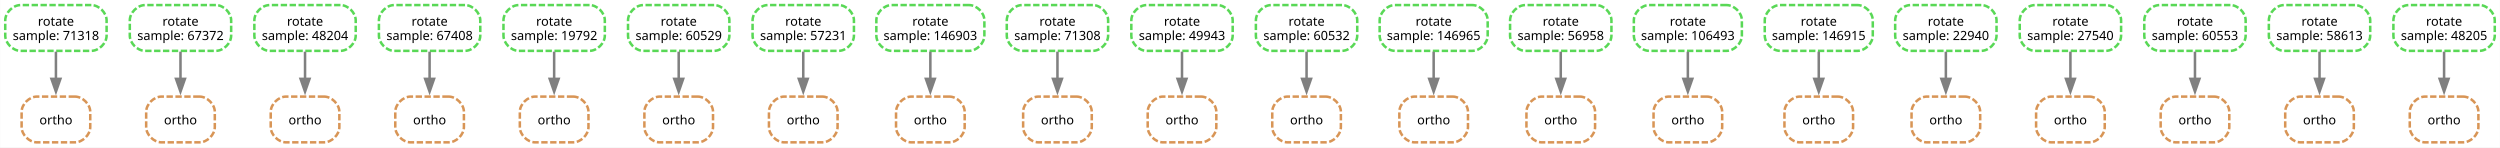
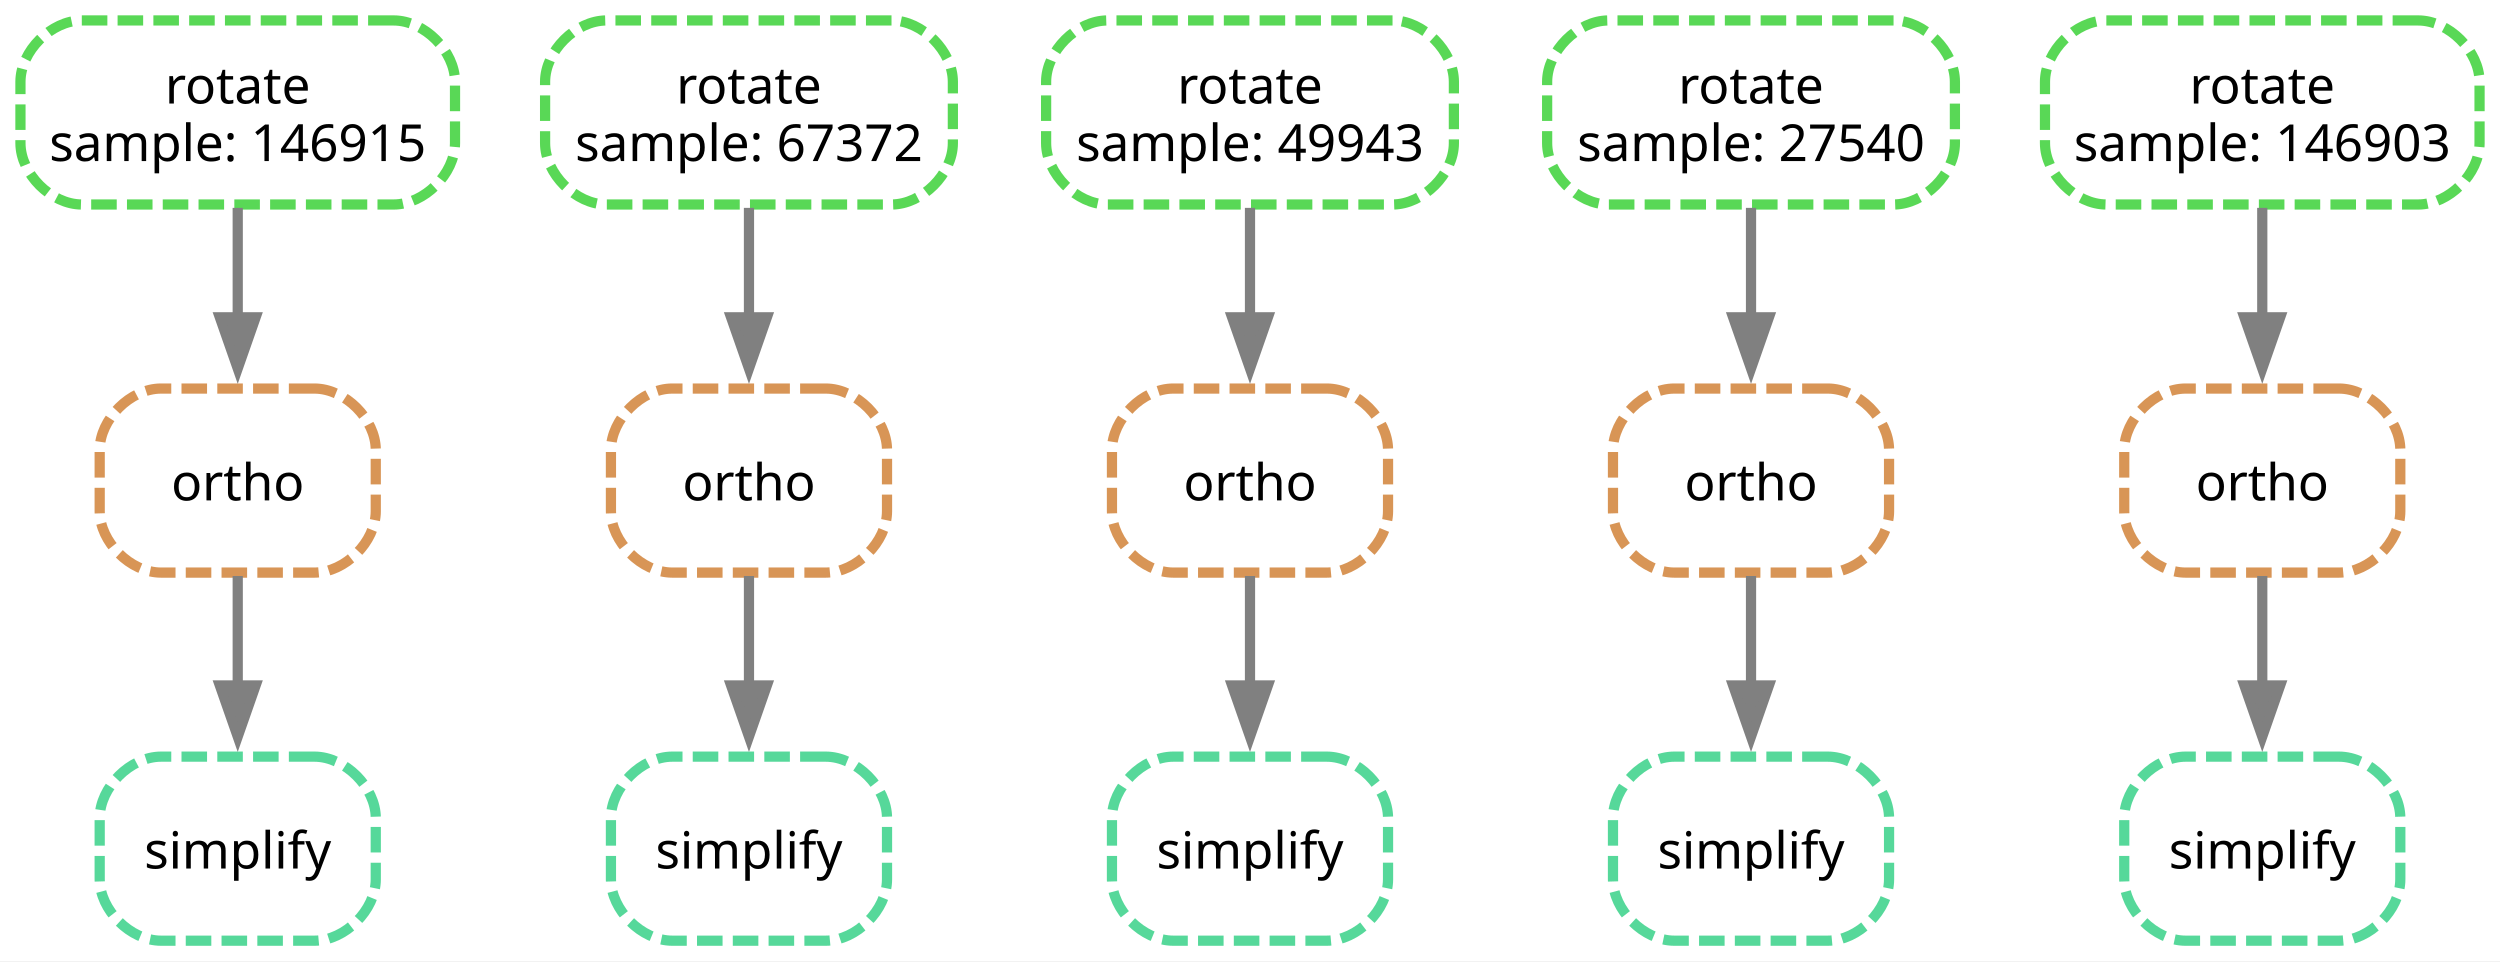
- <svg xmlns="http://www.w3.org/2000/svg" width="1967pt" height="116pt" viewBox="0.00 0.00 1966.75 116.00">
-   <g id="graph0" class="graph" transform="scale(1 1) rotate(0) translate(4 112)">
-     <polygon fill="white" stroke="none" points="-4,4 -4,-112 1962.75,-112 1962.75,4 -4,4" />
+ <svg xmlns="http://www.w3.org/2000/svg" width="489pt" height="188pt" viewBox="0.00 0.00 489.00 188.00">
+   <g id="graph0" class="graph" transform="scale(1 1) rotate(0) translate(4 184)">
+     <polygon fill="white" stroke="none" points="-4,4 -4,-184 485,-184 485,4 -4,4" />
    <g id="node1" class="node">
-       <path fill="none" stroke="#d89556" stroke-width="2" stroke-dasharray="5,2" d="M54.88,-36C54.88,-36 24.88,-36 24.88,-36 18.88,-36 12.88,-30 12.88,-24 12.88,-24 12.88,-12 12.88,-12 12.88,-6 18.88,0 24.88,0 24.88,0 54.88,0 54.88,0 60.88,0 66.88,-6 66.88,-12 66.88,-12 66.88,-24 66.88,-24 66.88,-30 60.88,-36 54.88,-36" />
-       <text text-anchor="middle" x="39.88" y="-14.12" font-family="sans" font-size="10.00">ortho</text>
+       <path fill="none" stroke="#56d89a" stroke-width="2" stroke-dasharray="5,2" d="M57.5,-36C57.5,-36 27.5,-36 27.5,-36 21.5,-36 15.5,-30 15.5,-24 15.5,-24 15.5,-12 15.5,-12 15.5,-6 21.5,0 27.5,0 27.5,0 57.5,0 57.5,0 63.5,0 69.5,-6 69.5,-12 69.5,-12 69.5,-24 69.5,-24 69.5,-30 63.5,-36 57.5,-36" />
+       <text text-anchor="middle" x="42.5" y="-14.12" font-family="sans" font-size="10.00">simplify</text>
    </g>
    <g id="node2" class="node">
-       <path fill="none" stroke="#59d856" stroke-width="2" stroke-dasharray="5,2" d="M67.75,-108C67.75,-108 12,-108 12,-108 6,-108 0,-102 0,-96 0,-96 0,-84 0,-84 0,-78 6,-72 12,-72 12,-72 67.75,-72 67.75,-72 73.75,-72 79.75,-78 79.75,-84 79.75,-84 79.75,-96 79.75,-96 79.75,-102 73.75,-108 67.75,-108" />
-       <text text-anchor="middle" x="39.88" y="-91.75" font-family="sans" font-size="10.00">rotate</text>
-       <text text-anchor="middle" x="39.88" y="-80.5" font-family="sans" font-size="10.00">sample: 71318</text>
+       <path fill="none" stroke="#d89556" stroke-width="2" stroke-dasharray="5,2" d="M57.5,-108C57.5,-108 27.5,-108 27.5,-108 21.5,-108 15.5,-102 15.5,-96 15.5,-96 15.5,-84 15.5,-84 15.5,-78 21.5,-72 27.5,-72 27.5,-72 57.5,-72 57.5,-72 63.5,-72 69.5,-78 69.5,-84 69.5,-84 69.5,-96 69.5,-96 69.5,-102 63.5,-108 57.5,-108" />
+       <text text-anchor="middle" x="42.5" y="-86.12" font-family="sans" font-size="10.00">ortho</text>
    </g>
    <g id="edge1" class="edge">
-       <path fill="none" stroke="grey" stroke-width="2" d="M39.88,-71.34C39.88,-64.75 39.88,-57.08 39.88,-49.67" />
-       <polygon fill="grey" stroke="grey" stroke-width="2" points="43.38,-49.93 39.88,-39.93 36.38,-49.93 43.38,-49.93" />
+       <path fill="none" stroke="grey" stroke-width="2" d="M42.5,-71.34C42.5,-64.75 42.5,-57.08 42.5,-49.67" />
+       <polygon fill="grey" stroke="grey" stroke-width="2" points="46,-49.93 42.5,-39.93 39,-49.93 46,-49.93" />
    </g>
    <g id="node3" class="node">
-       <path fill="none" stroke="#d89556" stroke-width="2" stroke-dasharray="5,2" d="M152.88,-36C152.88,-36 122.88,-36 122.88,-36 116.88,-36 110.88,-30 110.88,-24 110.88,-24 110.88,-12 110.88,-12 110.88,-6 116.88,0 122.88,0 122.88,0 152.88,0 152.88,0 158.88,0 164.88,-6 164.88,-12 164.88,-12 164.88,-24 164.88,-24 164.88,-30 158.88,-36 152.88,-36" />
-       <text text-anchor="middle" x="137.88" y="-14.12" font-family="sans" font-size="10.00">ortho</text>
+       <path fill="none" stroke="#59d856" stroke-width="2" stroke-dasharray="5,2" d="M73,-180C73,-180 12,-180 12,-180 6,-180 0,-174 0,-168 0,-168 0,-156 0,-156 0,-150 6,-144 12,-144 12,-144 73,-144 73,-144 79,-144 85,-150 85,-156 85,-156 85,-168 85,-168 85,-174 79,-180 73,-180" />
+       <text text-anchor="middle" x="42.5" y="-163.75" font-family="sans" font-size="10.00">rotate</text>
+       <text text-anchor="middle" x="42.5" y="-152.5" font-family="sans" font-size="10.00">sample: 146915</text>
+     </g>
+     <g id="edge2" class="edge">
+       <path fill="none" stroke="grey" stroke-width="2" d="M42.5,-143.34C42.5,-136.75 42.5,-129.08 42.5,-121.67" />
+       <polygon fill="grey" stroke="grey" stroke-width="2" points="46,-121.93 42.5,-111.93 39,-121.93 46,-121.93" />
    </g>
    <g id="node4" class="node">
-       <path fill="none" stroke="#59d856" stroke-width="2" stroke-dasharray="5,2" d="M165.75,-108C165.75,-108 110,-108 110,-108 104,-108 98,-102 98,-96 98,-96 98,-84 98,-84 98,-78 104,-72 110,-72 110,-72 165.75,-72 165.75,-72 171.75,-72 177.75,-78 177.75,-84 177.75,-84 177.75,-96 177.75,-96 177.75,-102 171.75,-108 165.75,-108" />
-       <text text-anchor="middle" x="137.88" y="-91.75" font-family="sans" font-size="10.00">rotate</text>
-       <text text-anchor="middle" x="137.88" y="-80.5" font-family="sans" font-size="10.00">sample: 67372</text>
-     </g>
-     <g id="edge2" class="edge">
-       <path fill="none" stroke="grey" stroke-width="2" d="M137.88,-71.34C137.88,-64.75 137.88,-57.08 137.88,-49.67" />
-       <polygon fill="grey" stroke="grey" stroke-width="2" points="141.38,-49.93 137.88,-39.93 134.38,-49.93 141.38,-49.93" />
+       <path fill="none" stroke="#56d89a" stroke-width="2" stroke-dasharray="5,2" d="M157.5,-36C157.5,-36 127.5,-36 127.5,-36 121.5,-36 115.5,-30 115.5,-24 115.5,-24 115.5,-12 115.5,-12 115.5,-6 121.5,0 127.5,0 127.5,0 157.5,0 157.5,0 163.5,0 169.5,-6 169.5,-12 169.5,-12 169.5,-24 169.5,-24 169.5,-30 163.5,-36 157.5,-36" />
+       <text text-anchor="middle" x="142.5" y="-14.12" font-family="sans" font-size="10.00">simplify</text>
    </g>
    <g id="node5" class="node">
-       <path fill="none" stroke="#d89556" stroke-width="2" stroke-dasharray="5,2" d="M250.88,-36C250.88,-36 220.88,-36 220.88,-36 214.88,-36 208.88,-30 208.88,-24 208.88,-24 208.88,-12 208.88,-12 208.88,-6 214.88,0 220.88,0 220.88,0 250.88,0 250.88,0 256.88,0 262.88,-6 262.88,-12 262.88,-12 262.88,-24 262.88,-24 262.88,-30 256.88,-36 250.88,-36" />
-       <text text-anchor="middle" x="235.88" y="-14.12" font-family="sans" font-size="10.00">ortho</text>
+       <path fill="none" stroke="#d89556" stroke-width="2" stroke-dasharray="5,2" d="M157.5,-108C157.5,-108 127.5,-108 127.5,-108 121.5,-108 115.5,-102 115.5,-96 115.5,-96 115.5,-84 115.5,-84 115.5,-78 121.5,-72 127.5,-72 127.5,-72 157.5,-72 157.5,-72 163.5,-72 169.5,-78 169.5,-84 169.5,-84 169.5,-96 169.5,-96 169.5,-102 163.5,-108 157.5,-108" />
+       <text text-anchor="middle" x="142.5" y="-86.12" font-family="sans" font-size="10.00">ortho</text>
+     </g>
+     <g id="edge3" class="edge">
+       <path fill="none" stroke="grey" stroke-width="2" d="M142.5,-71.34C142.5,-64.75 142.5,-57.08 142.5,-49.67" />
+       <polygon fill="grey" stroke="grey" stroke-width="2" points="146,-49.93 142.5,-39.93 139,-49.93 146,-49.93" />
    </g>
    <g id="node6" class="node">
-       <path fill="none" stroke="#59d856" stroke-width="2" stroke-dasharray="5,2" d="M263.75,-108C263.75,-108 208,-108 208,-108 202,-108 196,-102 196,-96 196,-96 196,-84 196,-84 196,-78 202,-72 208,-72 208,-72 263.75,-72 263.75,-72 269.75,-72 275.75,-78 275.75,-84 275.75,-84 275.75,-96 275.75,-96 275.75,-102 269.75,-108 263.75,-108" />
-       <text text-anchor="middle" x="235.88" y="-91.75" font-family="sans" font-size="10.00">rotate</text>
-       <text text-anchor="middle" x="235.88" y="-80.5" font-family="sans" font-size="10.00">sample: 48204</text>
+       <path fill="none" stroke="#59d856" stroke-width="2" stroke-dasharray="5,2" d="M170.38,-180C170.38,-180 114.62,-180 114.62,-180 108.62,-180 102.62,-174 102.62,-168 102.62,-168 102.62,-156 102.62,-156 102.62,-150 108.62,-144 114.62,-144 114.62,-144 170.38,-144 170.38,-144 176.38,-144 182.38,-150 182.38,-156 182.38,-156 182.38,-168 182.38,-168 182.38,-174 176.38,-180 170.38,-180" />
+       <text text-anchor="middle" x="142.5" y="-163.75" font-family="sans" font-size="10.00">rotate</text>
+       <text text-anchor="middle" x="142.5" y="-152.5" font-family="sans" font-size="10.00">sample: 67372</text>
    </g>
-     <g id="edge3" class="edge">
-       <path fill="none" stroke="grey" stroke-width="2" d="M235.88,-71.34C235.88,-64.75 235.88,-57.08 235.88,-49.67" />
-       <polygon fill="grey" stroke="grey" stroke-width="2" points="239.38,-49.93 235.88,-39.93 232.38,-49.93 239.38,-49.93" />
+     <g id="edge4" class="edge">
+       <path fill="none" stroke="grey" stroke-width="2" d="M142.5,-143.34C142.5,-136.75 142.5,-129.08 142.5,-121.67" />
+       <polygon fill="grey" stroke="grey" stroke-width="2" points="146,-121.93 142.5,-111.93 139,-121.93 146,-121.93" />
    </g>
    <g id="node7" class="node">
-       <path fill="none" stroke="#d89556" stroke-width="2" stroke-dasharray="5,2" d="M348.88,-36C348.88,-36 318.88,-36 318.88,-36 312.88,-36 306.88,-30 306.88,-24 306.88,-24 306.88,-12 306.88,-12 306.88,-6 312.88,0 318.88,0 318.88,0 348.88,0 348.88,0 354.88,0 360.88,-6 360.88,-12 360.88,-12 360.88,-24 360.88,-24 360.88,-30 354.88,-36 348.88,-36" />
-       <text text-anchor="middle" x="333.88" y="-14.12" font-family="sans" font-size="10.00">ortho</text>
+       <path fill="none" stroke="#56d89a" stroke-width="2" stroke-dasharray="5,2" d="M255.5,-36C255.5,-36 225.5,-36 225.5,-36 219.5,-36 213.5,-30 213.5,-24 213.5,-24 213.5,-12 213.5,-12 213.5,-6 219.5,0 225.5,0 225.5,0 255.5,0 255.5,0 261.5,0 267.5,-6 267.5,-12 267.5,-12 267.5,-24 267.5,-24 267.5,-30 261.5,-36 255.5,-36" />
+       <text text-anchor="middle" x="240.5" y="-14.12" font-family="sans" font-size="10.00">simplify</text>
    </g>
    <g id="node8" class="node">
-       <path fill="none" stroke="#59d856" stroke-width="2" stroke-dasharray="5,2" d="M361.75,-108C361.75,-108 306,-108 306,-108 300,-108 294,-102 294,-96 294,-96 294,-84 294,-84 294,-78 300,-72 306,-72 306,-72 361.75,-72 361.75,-72 367.75,-72 373.75,-78 373.75,-84 373.75,-84 373.75,-96 373.75,-96 373.75,-102 367.75,-108 361.75,-108" />
-       <text text-anchor="middle" x="333.88" y="-91.75" font-family="sans" font-size="10.00">rotate</text>
-       <text text-anchor="middle" x="333.88" y="-80.5" font-family="sans" font-size="10.00">sample: 67408</text>
+       <path fill="none" stroke="#d89556" stroke-width="2" stroke-dasharray="5,2" d="M255.5,-108C255.5,-108 225.5,-108 225.5,-108 219.5,-108 213.5,-102 213.5,-96 213.5,-96 213.5,-84 213.5,-84 213.5,-78 219.5,-72 225.5,-72 225.5,-72 255.5,-72 255.5,-72 261.5,-72 267.5,-78 267.5,-84 267.5,-84 267.5,-96 267.5,-96 267.5,-102 261.5,-108 255.5,-108" />
+       <text text-anchor="middle" x="240.5" y="-86.12" font-family="sans" font-size="10.00">ortho</text>
    </g>
-     <g id="edge4" class="edge">
-       <path fill="none" stroke="grey" stroke-width="2" d="M333.88,-71.34C333.88,-64.75 333.88,-57.08 333.88,-49.67" />
-       <polygon fill="grey" stroke="grey" stroke-width="2" points="337.38,-49.93 333.88,-39.93 330.38,-49.93 337.38,-49.93" />
+     <g id="edge5" class="edge">
+       <path fill="none" stroke="grey" stroke-width="2" d="M240.5,-71.34C240.5,-64.75 240.5,-57.08 240.5,-49.67" />
+       <polygon fill="grey" stroke="grey" stroke-width="2" points="244,-49.93 240.5,-39.93 237,-49.93 244,-49.93" />
    </g>
    <g id="node9" class="node">
-       <path fill="none" stroke="#d89556" stroke-width="2" stroke-dasharray="5,2" d="M446.88,-36C446.88,-36 416.88,-36 416.88,-36 410.88,-36 404.88,-30 404.88,-24 404.88,-24 404.88,-12 404.88,-12 404.88,-6 410.88,0 416.88,0 416.88,0 446.88,0 446.88,0 452.88,0 458.88,-6 458.88,-12 458.88,-12 458.88,-24 458.88,-24 458.88,-30 452.88,-36 446.88,-36" />
-       <text text-anchor="middle" x="431.88" y="-14.12" font-family="sans" font-size="10.00">ortho</text>
+       <path fill="none" stroke="#59d856" stroke-width="2" stroke-dasharray="5,2" d="M268.38,-180C268.38,-180 212.62,-180 212.62,-180 206.62,-180 200.62,-174 200.62,-168 200.62,-168 200.62,-156 200.62,-156 200.62,-150 206.62,-144 212.62,-144 212.62,-144 268.38,-144 268.38,-144 274.38,-144 280.38,-150 280.38,-156 280.38,-156 280.38,-168 280.38,-168 280.38,-174 274.38,-180 268.38,-180" />
+       <text text-anchor="middle" x="240.5" y="-163.75" font-family="sans" font-size="10.00">rotate</text>
+       <text text-anchor="middle" x="240.5" y="-152.5" font-family="sans" font-size="10.00">sample: 49943</text>
+     </g>
+     <g id="edge6" class="edge">
+       <path fill="none" stroke="grey" stroke-width="2" d="M240.5,-143.34C240.5,-136.75 240.5,-129.08 240.5,-121.67" />
+       <polygon fill="grey" stroke="grey" stroke-width="2" points="244,-121.93 240.5,-111.93 237,-121.93 244,-121.93" />
    </g>
    <g id="node10" class="node">
-       <path fill="none" stroke="#59d856" stroke-width="2" stroke-dasharray="5,2" d="M459.75,-108C459.75,-108 404,-108 404,-108 398,-108 392,-102 392,-96 392,-96 392,-84 392,-84 392,-78 398,-72 404,-72 404,-72 459.75,-72 459.75,-72 465.75,-72 471.75,-78 471.75,-84 471.75,-84 471.75,-96 471.75,-96 471.75,-102 465.75,-108 459.75,-108" />
-       <text text-anchor="middle" x="431.88" y="-91.75" font-family="sans" font-size="10.00">rotate</text>
-       <text text-anchor="middle" x="431.88" y="-80.5" font-family="sans" font-size="10.00">sample: 19792</text>
-     </g>
-     <g id="edge5" class="edge">
-       <path fill="none" stroke="grey" stroke-width="2" d="M431.88,-71.34C431.88,-64.75 431.88,-57.08 431.88,-49.67" />
-       <polygon fill="grey" stroke="grey" stroke-width="2" points="435.38,-49.93 431.88,-39.93 428.38,-49.93 435.38,-49.93" />
+       <path fill="none" stroke="#56d89a" stroke-width="2" stroke-dasharray="5,2" d="M353.5,-36C353.5,-36 323.5,-36 323.5,-36 317.5,-36 311.5,-30 311.5,-24 311.5,-24 311.5,-12 311.5,-12 311.5,-6 317.5,0 323.5,0 323.5,0 353.5,0 353.5,0 359.5,0 365.5,-6 365.5,-12 365.5,-12 365.5,-24 365.5,-24 365.5,-30 359.5,-36 353.5,-36" />
+       <text text-anchor="middle" x="338.5" y="-14.12" font-family="sans" font-size="10.00">simplify</text>
    </g>
    <g id="node11" class="node">
-       <path fill="none" stroke="#d89556" stroke-width="2" stroke-dasharray="5,2" d="M544.88,-36C544.88,-36 514.88,-36 514.88,-36 508.88,-36 502.88,-30 502.88,-24 502.88,-24 502.88,-12 502.88,-12 502.88,-6 508.88,0 514.88,0 514.88,0 544.88,0 544.88,0 550.88,0 556.88,-6 556.88,-12 556.88,-12 556.88,-24 556.88,-24 556.88,-30 550.88,-36 544.88,-36" />
-       <text text-anchor="middle" x="529.88" y="-14.12" font-family="sans" font-size="10.00">ortho</text>
+       <path fill="none" stroke="#d89556" stroke-width="2" stroke-dasharray="5,2" d="M353.5,-108C353.5,-108 323.5,-108 323.5,-108 317.5,-108 311.5,-102 311.5,-96 311.5,-96 311.5,-84 311.5,-84 311.5,-78 317.5,-72 323.5,-72 323.5,-72 353.5,-72 353.5,-72 359.5,-72 365.5,-78 365.5,-84 365.5,-84 365.5,-96 365.5,-96 365.5,-102 359.5,-108 353.5,-108" />
+       <text text-anchor="middle" x="338.5" y="-86.12" font-family="sans" font-size="10.00">ortho</text>
+     </g>
+     <g id="edge7" class="edge">
+       <path fill="none" stroke="grey" stroke-width="2" d="M338.5,-71.34C338.5,-64.75 338.5,-57.08 338.5,-49.67" />
+       <polygon fill="grey" stroke="grey" stroke-width="2" points="342,-49.93 338.5,-39.93 335,-49.93 342,-49.93" />
    </g>
    <g id="node12" class="node">
-       <path fill="none" stroke="#59d856" stroke-width="2" stroke-dasharray="5,2" d="M557.75,-108C557.75,-108 502,-108 502,-108 496,-108 490,-102 490,-96 490,-96 490,-84 490,-84 490,-78 496,-72 502,-72 502,-72 557.75,-72 557.75,-72 563.75,-72 569.75,-78 569.75,-84 569.75,-84 569.75,-96 569.75,-96 569.75,-102 563.75,-108 557.75,-108" />
-       <text text-anchor="middle" x="529.88" y="-91.75" font-family="sans" font-size="10.00">rotate</text>
-       <text text-anchor="middle" x="529.88" y="-80.5" font-family="sans" font-size="10.00">sample: 60529</text>
+       <path fill="none" stroke="#59d856" stroke-width="2" stroke-dasharray="5,2" d="M366.38,-180C366.38,-180 310.62,-180 310.62,-180 304.62,-180 298.62,-174 298.62,-168 298.62,-168 298.62,-156 298.62,-156 298.62,-150 304.62,-144 310.62,-144 310.62,-144 366.38,-144 366.38,-144 372.38,-144 378.38,-150 378.38,-156 378.38,-156 378.38,-168 378.38,-168 378.38,-174 372.38,-180 366.38,-180" />
+       <text text-anchor="middle" x="338.5" y="-163.75" font-family="sans" font-size="10.00">rotate</text>
+       <text text-anchor="middle" x="338.5" y="-152.5" font-family="sans" font-size="10.00">sample: 27540</text>
    </g>
-     <g id="edge6" class="edge">
-       <path fill="none" stroke="grey" stroke-width="2" d="M529.88,-71.34C529.88,-64.75 529.88,-57.08 529.88,-49.67" />
-       <polygon fill="grey" stroke="grey" stroke-width="2" points="533.38,-49.93 529.88,-39.93 526.38,-49.93 533.38,-49.93" />
+     <g id="edge8" class="edge">
+       <path fill="none" stroke="grey" stroke-width="2" d="M338.5,-143.34C338.5,-136.75 338.5,-129.08 338.5,-121.67" />
+       <polygon fill="grey" stroke="grey" stroke-width="2" points="342,-121.93 338.5,-111.93 335,-121.93 342,-121.93" />
    </g>
    <g id="node13" class="node">
-       <path fill="none" stroke="#d89556" stroke-width="2" stroke-dasharray="5,2" d="M642.88,-36C642.88,-36 612.88,-36 612.88,-36 606.88,-36 600.88,-30 600.88,-24 600.88,-24 600.88,-12 600.88,-12 600.88,-6 606.88,0 612.88,0 612.88,0 642.88,0 642.88,0 648.88,0 654.88,-6 654.88,-12 654.88,-12 654.88,-24 654.88,-24 654.88,-30 648.88,-36 642.88,-36" />
-       <text text-anchor="middle" x="627.88" y="-14.12" font-family="sans" font-size="10.00">ortho</text>
+       <path fill="none" stroke="#56d89a" stroke-width="2" stroke-dasharray="5,2" d="M453.5,-36C453.5,-36 423.5,-36 423.5,-36 417.5,-36 411.5,-30 411.5,-24 411.5,-24 411.5,-12 411.5,-12 411.5,-6 417.5,0 423.5,0 423.5,0 453.5,0 453.5,0 459.5,0 465.5,-6 465.5,-12 465.5,-12 465.5,-24 465.5,-24 465.5,-30 459.5,-36 453.5,-36" />
+       <text text-anchor="middle" x="438.5" y="-14.12" font-family="sans" font-size="10.00">simplify</text>
    </g>
    <g id="node14" class="node">
-       <path fill="none" stroke="#59d856" stroke-width="2" stroke-dasharray="5,2" d="M655.75,-108C655.75,-108 600,-108 600,-108 594,-108 588,-102 588,-96 588,-96 588,-84 588,-84 588,-78 594,-72 600,-72 600,-72 655.75,-72 655.75,-72 661.75,-72 667.75,-78 667.75,-84 667.75,-84 667.75,-96 667.75,-96 667.75,-102 661.75,-108 655.75,-108" />
-       <text text-anchor="middle" x="627.88" y="-91.75" font-family="sans" font-size="10.00">rotate</text>
-       <text text-anchor="middle" x="627.88" y="-80.5" font-family="sans" font-size="10.00">sample: 57231</text>
+       <path fill="none" stroke="#d89556" stroke-width="2" stroke-dasharray="5,2" d="M453.5,-108C453.5,-108 423.5,-108 423.5,-108 417.5,-108 411.5,-102 411.5,-96 411.5,-96 411.5,-84 411.5,-84 411.5,-78 417.5,-72 423.5,-72 423.5,-72 453.5,-72 453.5,-72 459.5,-72 465.5,-78 465.5,-84 465.5,-84 465.5,-96 465.5,-96 465.5,-102 459.5,-108 453.5,-108" />
+       <text text-anchor="middle" x="438.5" y="-86.12" font-family="sans" font-size="10.00">ortho</text>
    </g>
-     <g id="edge7" class="edge">
-       <path fill="none" stroke="grey" stroke-width="2" d="M627.88,-71.34C627.88,-64.75 627.88,-57.08 627.88,-49.67" />
-       <polygon fill="grey" stroke="grey" stroke-width="2" points="631.38,-49.93 627.88,-39.93 624.38,-49.93 631.38,-49.93" />
+     <g id="edge9" class="edge">
+       <path fill="none" stroke="grey" stroke-width="2" d="M438.5,-71.34C438.5,-64.75 438.5,-57.08 438.5,-49.67" />
+       <polygon fill="grey" stroke="grey" stroke-width="2" points="442,-49.93 438.5,-39.93 435,-49.93 442,-49.93" />
    </g>
    <g id="node15" class="node">
-       <path fill="none" stroke="#d89556" stroke-width="2" stroke-dasharray="5,2" d="M742.88,-36C742.88,-36 712.88,-36 712.88,-36 706.88,-36 700.88,-30 700.88,-24 700.88,-24 700.88,-12 700.88,-12 700.88,-6 706.88,0 712.88,0 712.88,0 742.88,0 742.88,0 748.88,0 754.88,-6 754.88,-12 754.88,-12 754.88,-24 754.88,-24 754.88,-30 748.88,-36 742.88,-36" />
-       <text text-anchor="middle" x="727.88" y="-14.12" font-family="sans" font-size="10.00">ortho</text>
-     </g>
-     <g id="node16" class="node">
-       <path fill="none" stroke="#59d856" stroke-width="2" stroke-dasharray="5,2" d="M758.38,-108C758.38,-108 697.38,-108 697.38,-108 691.38,-108 685.38,-102 685.38,-96 685.38,-96 685.38,-84 685.38,-84 685.38,-78 691.38,-72 697.38,-72 697.38,-72 758.38,-72 758.38,-72 764.38,-72 770.38,-78 770.38,-84 770.38,-84 770.38,-96 770.38,-96 770.38,-102 764.38,-108 758.38,-108" />
-       <text text-anchor="middle" x="727.88" y="-91.75" font-family="sans" font-size="10.00">rotate</text>
-       <text text-anchor="middle" x="727.88" y="-80.5" font-family="sans" font-size="10.00">sample: 146903</text>
-     </g>
-     <g id="edge8" class="edge">
-       <path fill="none" stroke="grey" stroke-width="2" d="M727.88,-71.34C727.88,-64.75 727.88,-57.08 727.88,-49.67" />
-       <polygon fill="grey" stroke="grey" stroke-width="2" points="731.38,-49.93 727.88,-39.93 724.38,-49.93 731.38,-49.93" />
-     </g>
-     <g id="node17" class="node">
-       <path fill="none" stroke="#d89556" stroke-width="2" stroke-dasharray="5,2" d="M842.88,-36C842.88,-36 812.88,-36 812.88,-36 806.88,-36 800.88,-30 800.88,-24 800.88,-24 800.88,-12 800.88,-12 800.88,-6 806.88,0 812.88,0 812.88,0 842.88,0 842.88,0 848.88,0 854.88,-6 854.88,-12 854.88,-12 854.88,-24 854.88,-24 854.88,-30 848.88,-36 842.88,-36" />
-       <text text-anchor="middle" x="827.88" y="-14.12" font-family="sans" font-size="10.00">ortho</text>
-     </g>
-     <g id="node18" class="node">
-       <path fill="none" stroke="#59d856" stroke-width="2" stroke-dasharray="5,2" d="M855.75,-108C855.75,-108 800,-108 800,-108 794,-108 788,-102 788,-96 788,-96 788,-84 788,-84 788,-78 794,-72 800,-72 800,-72 855.75,-72 855.75,-72 861.75,-72 867.75,-78 867.75,-84 867.75,-84 867.75,-96 867.75,-96 867.75,-102 861.75,-108 855.75,-108" />
-       <text text-anchor="middle" x="827.88" y="-91.75" font-family="sans" font-size="10.00">rotate</text>
-       <text text-anchor="middle" x="827.88" y="-80.5" font-family="sans" font-size="10.00">sample: 71308</text>
-     </g>
-     <g id="edge9" class="edge">
-       <path fill="none" stroke="grey" stroke-width="2" d="M827.88,-71.34C827.88,-64.75 827.88,-57.08 827.88,-49.67" />
-       <polygon fill="grey" stroke="grey" stroke-width="2" points="831.38,-49.93 827.88,-39.93 824.38,-49.93 831.38,-49.93" />
-     </g>
-     <g id="node19" class="node">
-       <path fill="none" stroke="#d89556" stroke-width="2" stroke-dasharray="5,2" d="M940.88,-36C940.88,-36 910.88,-36 910.88,-36 904.88,-36 898.88,-30 898.88,-24 898.88,-24 898.88,-12 898.88,-12 898.88,-6 904.88,0 910.88,0 910.88,0 940.88,0 940.88,0 946.88,0 952.88,-6 952.88,-12 952.88,-12 952.88,-24 952.88,-24 952.88,-30 946.88,-36 940.88,-36" />
-       <text text-anchor="middle" x="925.88" y="-14.12" font-family="sans" font-size="10.00">ortho</text>
-     </g>
-     <g id="node20" class="node">
-       <path fill="none" stroke="#59d856" stroke-width="2" stroke-dasharray="5,2" d="M953.75,-108C953.75,-108 898,-108 898,-108 892,-108 886,-102 886,-96 886,-96 886,-84 886,-84 886,-78 892,-72 898,-72 898,-72 953.75,-72 953.75,-72 959.75,-72 965.75,-78 965.75,-84 965.75,-84 965.75,-96 965.75,-96 965.75,-102 959.75,-108 953.75,-108" />
-       <text text-anchor="middle" x="925.88" y="-91.75" font-family="sans" font-size="10.00">rotate</text>
-       <text text-anchor="middle" x="925.88" y="-80.5" font-family="sans" font-size="10.00">sample: 49943</text>
+       <path fill="none" stroke="#59d856" stroke-width="2" stroke-dasharray="5,2" d="M469,-180C469,-180 408,-180 408,-180 402,-180 396,-174 396,-168 396,-168 396,-156 396,-156 396,-150 402,-144 408,-144 408,-144 469,-144 469,-144 475,-144 481,-150 481,-156 481,-156 481,-168 481,-168 481,-174 475,-180 469,-180" />
+       <text text-anchor="middle" x="438.5" y="-163.75" font-family="sans" font-size="10.00">rotate</text>
+       <text text-anchor="middle" x="438.5" y="-152.5" font-family="sans" font-size="10.00">sample: 146903</text>
    </g>
    <g id="edge10" class="edge">
-       <path fill="none" stroke="grey" stroke-width="2" d="M925.88,-71.34C925.88,-64.75 925.88,-57.08 925.88,-49.67" />
-       <polygon fill="grey" stroke="grey" stroke-width="2" points="929.38,-49.93 925.88,-39.93 922.38,-49.93 929.38,-49.93" />
-     </g>
-     <g id="node21" class="node">
-       <path fill="none" stroke="#d89556" stroke-width="2" stroke-dasharray="5,2" d="M1038.88,-36C1038.88,-36 1008.88,-36 1008.88,-36 1002.88,-36 996.88,-30 996.88,-24 996.88,-24 996.88,-12 996.88,-12 996.88,-6 1002.88,0 1008.88,0 1008.88,0 1038.88,0 1038.88,0 1044.88,0 1050.88,-6 1050.88,-12 1050.88,-12 1050.88,-24 1050.88,-24 1050.88,-30 1044.88,-36 1038.88,-36" />
-       <text text-anchor="middle" x="1023.88" y="-14.12" font-family="sans" font-size="10.00">ortho</text>
-     </g>
-     <g id="node22" class="node">
-       <path fill="none" stroke="#59d856" stroke-width="2" stroke-dasharray="5,2" d="M1051.75,-108C1051.75,-108 996,-108 996,-108 990,-108 984,-102 984,-96 984,-96 984,-84 984,-84 984,-78 990,-72 996,-72 996,-72 1051.75,-72 1051.75,-72 1057.75,-72 1063.75,-78 1063.75,-84 1063.75,-84 1063.75,-96 1063.75,-96 1063.75,-102 1057.75,-108 1051.75,-108" />
-       <text text-anchor="middle" x="1023.88" y="-91.75" font-family="sans" font-size="10.00">rotate</text>
-       <text text-anchor="middle" x="1023.88" y="-80.5" font-family="sans" font-size="10.00">sample: 60532</text>
-     </g>
-     <g id="edge11" class="edge">
-       <path fill="none" stroke="grey" stroke-width="2" d="M1023.88,-71.34C1023.88,-64.75 1023.88,-57.08 1023.88,-49.67" />
-       <polygon fill="grey" stroke="grey" stroke-width="2" points="1027.38,-49.93 1023.88,-39.93 1020.38,-49.93 1027.38,-49.93" />
-     </g>
-     <g id="node23" class="node">
-       <path fill="none" stroke="#d89556" stroke-width="2" stroke-dasharray="5,2" d="M1138.88,-36C1138.88,-36 1108.88,-36 1108.88,-36 1102.88,-36 1096.88,-30 1096.88,-24 1096.88,-24 1096.88,-12 1096.88,-12 1096.88,-6 1102.88,0 1108.88,0 1108.88,0 1138.88,0 1138.88,0 1144.88,0 1150.88,-6 1150.88,-12 1150.88,-12 1150.88,-24 1150.88,-24 1150.88,-30 1144.88,-36 1138.88,-36" />
-       <text text-anchor="middle" x="1123.88" y="-14.12" font-family="sans" font-size="10.00">ortho</text>
-     </g>
-     <g id="node24" class="node">
-       <path fill="none" stroke="#59d856" stroke-width="2" stroke-dasharray="5,2" d="M1154.38,-108C1154.38,-108 1093.38,-108 1093.38,-108 1087.38,-108 1081.38,-102 1081.38,-96 1081.38,-96 1081.38,-84 1081.38,-84 1081.38,-78 1087.38,-72 1093.38,-72 1093.38,-72 1154.38,-72 1154.38,-72 1160.38,-72 1166.38,-78 1166.38,-84 1166.38,-84 1166.38,-96 1166.38,-96 1166.38,-102 1160.38,-108 1154.38,-108" />
-       <text text-anchor="middle" x="1123.88" y="-91.75" font-family="sans" font-size="10.00">rotate</text>
-       <text text-anchor="middle" x="1123.88" y="-80.5" font-family="sans" font-size="10.00">sample: 146965</text>
-     </g>
-     <g id="edge12" class="edge">
-       <path fill="none" stroke="grey" stroke-width="2" d="M1123.88,-71.34C1123.88,-64.75 1123.88,-57.08 1123.88,-49.67" />
-       <polygon fill="grey" stroke="grey" stroke-width="2" points="1127.38,-49.93 1123.88,-39.93 1120.38,-49.93 1127.38,-49.93" />
-     </g>
-     <g id="node25" class="node">
-       <path fill="none" stroke="#d89556" stroke-width="2" stroke-dasharray="5,2" d="M1238.88,-36C1238.88,-36 1208.88,-36 1208.88,-36 1202.88,-36 1196.88,-30 1196.88,-24 1196.88,-24 1196.88,-12 1196.88,-12 1196.88,-6 1202.88,0 1208.88,0 1208.88,0 1238.88,0 1238.88,0 1244.88,0 1250.88,-6 1250.88,-12 1250.88,-12 1250.88,-24 1250.88,-24 1250.88,-30 1244.88,-36 1238.88,-36" />
-       <text text-anchor="middle" x="1223.88" y="-14.12" font-family="sans" font-size="10.00">ortho</text>
-     </g>
-     <g id="node26" class="node">
-       <path fill="none" stroke="#59d856" stroke-width="2" stroke-dasharray="5,2" d="M1251.75,-108C1251.75,-108 1196,-108 1196,-108 1190,-108 1184,-102 1184,-96 1184,-96 1184,-84 1184,-84 1184,-78 1190,-72 1196,-72 1196,-72 1251.75,-72 1251.75,-72 1257.75,-72 1263.75,-78 1263.75,-84 1263.75,-84 1263.75,-96 1263.75,-96 1263.75,-102 1257.75,-108 1251.75,-108" />
-       <text text-anchor="middle" x="1223.88" y="-91.75" font-family="sans" font-size="10.00">rotate</text>
-       <text text-anchor="middle" x="1223.88" y="-80.5" font-family="sans" font-size="10.00">sample: 56958</text>
-     </g>
-     <g id="edge13" class="edge">
-       <path fill="none" stroke="grey" stroke-width="2" d="M1223.88,-71.34C1223.88,-64.75 1223.88,-57.08 1223.88,-49.67" />
-       <polygon fill="grey" stroke="grey" stroke-width="2" points="1227.38,-49.93 1223.88,-39.93 1220.38,-49.93 1227.38,-49.93" />
-     </g>
-     <g id="node27" class="node">
-       <path fill="none" stroke="#d89556" stroke-width="2" stroke-dasharray="5,2" d="M1338.88,-36C1338.88,-36 1308.88,-36 1308.88,-36 1302.88,-36 1296.88,-30 1296.88,-24 1296.88,-24 1296.88,-12 1296.88,-12 1296.88,-6 1302.88,0 1308.88,0 1308.88,0 1338.88,0 1338.88,0 1344.88,0 1350.88,-6 1350.88,-12 1350.88,-12 1350.88,-24 1350.88,-24 1350.88,-30 1344.88,-36 1338.88,-36" />
-       <text text-anchor="middle" x="1323.88" y="-14.12" font-family="sans" font-size="10.00">ortho</text>
-     </g>
-     <g id="node28" class="node">
-       <path fill="none" stroke="#59d856" stroke-width="2" stroke-dasharray="5,2" d="M1354.38,-108C1354.38,-108 1293.38,-108 1293.38,-108 1287.38,-108 1281.38,-102 1281.38,-96 1281.38,-96 1281.38,-84 1281.38,-84 1281.38,-78 1287.38,-72 1293.38,-72 1293.38,-72 1354.38,-72 1354.38,-72 1360.38,-72 1366.38,-78 1366.38,-84 1366.38,-84 1366.38,-96 1366.38,-96 1366.38,-102 1360.38,-108 1354.38,-108" />
-       <text text-anchor="middle" x="1323.88" y="-91.75" font-family="sans" font-size="10.00">rotate</text>
-       <text text-anchor="middle" x="1323.88" y="-80.5" font-family="sans" font-size="10.00">sample: 106493</text>
-     </g>
-     <g id="edge14" class="edge">
-       <path fill="none" stroke="grey" stroke-width="2" d="M1323.88,-71.34C1323.88,-64.75 1323.88,-57.08 1323.88,-49.67" />
-       <polygon fill="grey" stroke="grey" stroke-width="2" points="1327.38,-49.93 1323.88,-39.93 1320.38,-49.93 1327.38,-49.93" />
-     </g>
-     <g id="node29" class="node">
-       <path fill="none" stroke="#d89556" stroke-width="2" stroke-dasharray="5,2" d="M1441.88,-36C1441.88,-36 1411.88,-36 1411.88,-36 1405.88,-36 1399.88,-30 1399.88,-24 1399.88,-24 1399.88,-12 1399.88,-12 1399.88,-6 1405.88,0 1411.88,0 1411.88,0 1441.88,0 1441.88,0 1447.88,0 1453.88,-6 1453.88,-12 1453.88,-12 1453.88,-24 1453.88,-24 1453.88,-30 1447.88,-36 1441.88,-36" />
-       <text text-anchor="middle" x="1426.88" y="-14.12" font-family="sans" font-size="10.00">ortho</text>
-     </g>
-     <g id="node30" class="node">
-       <path fill="none" stroke="#59d856" stroke-width="2" stroke-dasharray="5,2" d="M1457.38,-108C1457.38,-108 1396.38,-108 1396.38,-108 1390.38,-108 1384.38,-102 1384.38,-96 1384.38,-96 1384.38,-84 1384.38,-84 1384.38,-78 1390.38,-72 1396.38,-72 1396.38,-72 1457.38,-72 1457.38,-72 1463.38,-72 1469.38,-78 1469.38,-84 1469.38,-84 1469.38,-96 1469.38,-96 1469.38,-102 1463.38,-108 1457.38,-108" />
-       <text text-anchor="middle" x="1426.88" y="-91.75" font-family="sans" font-size="10.00">rotate</text>
-       <text text-anchor="middle" x="1426.88" y="-80.5" font-family="sans" font-size="10.00">sample: 146915</text>
-     </g>
-     <g id="edge15" class="edge">
-       <path fill="none" stroke="grey" stroke-width="2" d="M1426.88,-71.34C1426.88,-64.75 1426.88,-57.08 1426.88,-49.67" />
-       <polygon fill="grey" stroke="grey" stroke-width="2" points="1430.38,-49.93 1426.88,-39.93 1423.38,-49.93 1430.38,-49.93" />
-     </g>
-     <g id="node31" class="node">
-       <path fill="none" stroke="#d89556" stroke-width="2" stroke-dasharray="5,2" d="M1541.88,-36C1541.88,-36 1511.88,-36 1511.88,-36 1505.88,-36 1499.88,-30 1499.88,-24 1499.88,-24 1499.88,-12 1499.88,-12 1499.88,-6 1505.88,0 1511.88,0 1511.88,0 1541.88,0 1541.88,0 1547.88,0 1553.88,-6 1553.88,-12 1553.88,-12 1553.88,-24 1553.88,-24 1553.88,-30 1547.88,-36 1541.88,-36" />
-       <text text-anchor="middle" x="1526.88" y="-14.12" font-family="sans" font-size="10.00">ortho</text>
-     </g>
-     <g id="node32" class="node">
-       <path fill="none" stroke="#59d856" stroke-width="2" stroke-dasharray="5,2" d="M1554.75,-108C1554.75,-108 1499,-108 1499,-108 1493,-108 1487,-102 1487,-96 1487,-96 1487,-84 1487,-84 1487,-78 1493,-72 1499,-72 1499,-72 1554.75,-72 1554.75,-72 1560.75,-72 1566.75,-78 1566.75,-84 1566.75,-84 1566.75,-96 1566.75,-96 1566.75,-102 1560.75,-108 1554.75,-108" />
-       <text text-anchor="middle" x="1526.88" y="-91.75" font-family="sans" font-size="10.00">rotate</text>
-       <text text-anchor="middle" x="1526.88" y="-80.5" font-family="sans" font-size="10.00">sample: 22940</text>
-     </g>
-     <g id="edge16" class="edge">
-       <path fill="none" stroke="grey" stroke-width="2" d="M1526.88,-71.34C1526.88,-64.75 1526.88,-57.08 1526.88,-49.67" />
-       <polygon fill="grey" stroke="grey" stroke-width="2" points="1530.38,-49.93 1526.88,-39.93 1523.38,-49.93 1530.38,-49.93" />
-     </g>
-     <g id="node33" class="node">
-       <path fill="none" stroke="#d89556" stroke-width="2" stroke-dasharray="5,2" d="M1639.88,-36C1639.88,-36 1609.88,-36 1609.88,-36 1603.88,-36 1597.88,-30 1597.88,-24 1597.88,-24 1597.88,-12 1597.88,-12 1597.88,-6 1603.88,0 1609.88,0 1609.88,0 1639.88,0 1639.88,0 1645.88,0 1651.88,-6 1651.88,-12 1651.88,-12 1651.88,-24 1651.88,-24 1651.88,-30 1645.88,-36 1639.88,-36" />
-       <text text-anchor="middle" x="1624.88" y="-14.12" font-family="sans" font-size="10.00">ortho</text>
-     </g>
-     <g id="node34" class="node">
-       <path fill="none" stroke="#59d856" stroke-width="2" stroke-dasharray="5,2" d="M1652.75,-108C1652.75,-108 1597,-108 1597,-108 1591,-108 1585,-102 1585,-96 1585,-96 1585,-84 1585,-84 1585,-78 1591,-72 1597,-72 1597,-72 1652.75,-72 1652.75,-72 1658.75,-72 1664.75,-78 1664.75,-84 1664.75,-84 1664.75,-96 1664.75,-96 1664.75,-102 1658.75,-108 1652.75,-108" />
-       <text text-anchor="middle" x="1624.88" y="-91.75" font-family="sans" font-size="10.00">rotate</text>
-       <text text-anchor="middle" x="1624.88" y="-80.5" font-family="sans" font-size="10.00">sample: 27540</text>
-     </g>
-     <g id="edge17" class="edge">
-       <path fill="none" stroke="grey" stroke-width="2" d="M1624.88,-71.34C1624.88,-64.75 1624.88,-57.08 1624.88,-49.67" />
-       <polygon fill="grey" stroke="grey" stroke-width="2" points="1628.38,-49.93 1624.88,-39.93 1621.38,-49.93 1628.38,-49.93" />
-     </g>
-     <g id="node35" class="node">
-       <path fill="none" stroke="#d89556" stroke-width="2" stroke-dasharray="5,2" d="M1737.88,-36C1737.88,-36 1707.88,-36 1707.88,-36 1701.88,-36 1695.88,-30 1695.88,-24 1695.88,-24 1695.88,-12 1695.88,-12 1695.88,-6 1701.88,0 1707.88,0 1707.88,0 1737.88,0 1737.88,0 1743.88,0 1749.88,-6 1749.88,-12 1749.88,-12 1749.88,-24 1749.88,-24 1749.88,-30 1743.88,-36 1737.88,-36" />
-       <text text-anchor="middle" x="1722.88" y="-14.12" font-family="sans" font-size="10.00">ortho</text>
-     </g>
-     <g id="node36" class="node">
-       <path fill="none" stroke="#59d856" stroke-width="2" stroke-dasharray="5,2" d="M1750.75,-108C1750.75,-108 1695,-108 1695,-108 1689,-108 1683,-102 1683,-96 1683,-96 1683,-84 1683,-84 1683,-78 1689,-72 1695,-72 1695,-72 1750.75,-72 1750.75,-72 1756.75,-72 1762.75,-78 1762.75,-84 1762.75,-84 1762.75,-96 1762.75,-96 1762.75,-102 1756.75,-108 1750.75,-108" />
-       <text text-anchor="middle" x="1722.88" y="-91.75" font-family="sans" font-size="10.00">rotate</text>
-       <text text-anchor="middle" x="1722.88" y="-80.5" font-family="sans" font-size="10.00">sample: 60553</text>
-     </g>
-     <g id="edge18" class="edge">
-       <path fill="none" stroke="grey" stroke-width="2" d="M1722.88,-71.34C1722.88,-64.75 1722.88,-57.08 1722.88,-49.67" />
-       <polygon fill="grey" stroke="grey" stroke-width="2" points="1726.38,-49.93 1722.88,-39.93 1719.38,-49.93 1726.38,-49.93" />
-     </g>
-     <g id="node37" class="node">
-       <path fill="none" stroke="#d89556" stroke-width="2" stroke-dasharray="5,2" d="M1835.88,-36C1835.88,-36 1805.88,-36 1805.88,-36 1799.88,-36 1793.88,-30 1793.88,-24 1793.88,-24 1793.88,-12 1793.88,-12 1793.88,-6 1799.88,0 1805.88,0 1805.88,0 1835.88,0 1835.88,0 1841.88,0 1847.88,-6 1847.88,-12 1847.88,-12 1847.88,-24 1847.88,-24 1847.88,-30 1841.88,-36 1835.88,-36" />
-       <text text-anchor="middle" x="1820.88" y="-14.12" font-family="sans" font-size="10.00">ortho</text>
-     </g>
-     <g id="node38" class="node">
-       <path fill="none" stroke="#59d856" stroke-width="2" stroke-dasharray="5,2" d="M1848.75,-108C1848.75,-108 1793,-108 1793,-108 1787,-108 1781,-102 1781,-96 1781,-96 1781,-84 1781,-84 1781,-78 1787,-72 1793,-72 1793,-72 1848.75,-72 1848.75,-72 1854.75,-72 1860.75,-78 1860.75,-84 1860.75,-84 1860.75,-96 1860.75,-96 1860.75,-102 1854.75,-108 1848.75,-108" />
-       <text text-anchor="middle" x="1820.88" y="-91.75" font-family="sans" font-size="10.00">rotate</text>
-       <text text-anchor="middle" x="1820.88" y="-80.5" font-family="sans" font-size="10.00">sample: 58613</text>
-     </g>
-     <g id="edge19" class="edge">
-       <path fill="none" stroke="grey" stroke-width="2" d="M1820.88,-71.34C1820.88,-64.75 1820.88,-57.08 1820.88,-49.67" />
-       <polygon fill="grey" stroke="grey" stroke-width="2" points="1824.38,-49.93 1820.88,-39.93 1817.38,-49.93 1824.38,-49.93" />
-     </g>
-     <g id="node39" class="node">
-       <path fill="none" stroke="#d89556" stroke-width="2" stroke-dasharray="5,2" d="M1933.88,-36C1933.88,-36 1903.88,-36 1903.88,-36 1897.88,-36 1891.88,-30 1891.88,-24 1891.88,-24 1891.88,-12 1891.88,-12 1891.88,-6 1897.88,0 1903.88,0 1903.88,0 1933.88,0 1933.88,0 1939.88,0 1945.88,-6 1945.88,-12 1945.88,-12 1945.88,-24 1945.88,-24 1945.88,-30 1939.88,-36 1933.88,-36" />
-       <text text-anchor="middle" x="1918.88" y="-14.12" font-family="sans" font-size="10.00">ortho</text>
-     </g>
-     <g id="node40" class="node">
-       <path fill="none" stroke="#59d856" stroke-width="2" stroke-dasharray="5,2" d="M1946.75,-108C1946.75,-108 1891,-108 1891,-108 1885,-108 1879,-102 1879,-96 1879,-96 1879,-84 1879,-84 1879,-78 1885,-72 1891,-72 1891,-72 1946.75,-72 1946.75,-72 1952.75,-72 1958.75,-78 1958.75,-84 1958.75,-84 1958.75,-96 1958.75,-96 1958.75,-102 1952.75,-108 1946.75,-108" />
-       <text text-anchor="middle" x="1918.88" y="-91.75" font-family="sans" font-size="10.00">rotate</text>
-       <text text-anchor="middle" x="1918.88" y="-80.5" font-family="sans" font-size="10.00">sample: 48205</text>
-     </g>
-     <g id="edge20" class="edge">
-       <path fill="none" stroke="grey" stroke-width="2" d="M1918.88,-71.34C1918.88,-64.75 1918.88,-57.08 1918.88,-49.67" />
-       <polygon fill="grey" stroke="grey" stroke-width="2" points="1922.38,-49.93 1918.88,-39.93 1915.38,-49.93 1922.38,-49.93" />
+       <path fill="none" stroke="grey" stroke-width="2" d="M438.5,-143.34C438.5,-136.75 438.5,-129.08 438.5,-121.67" />
+       <polygon fill="grey" stroke="grey" stroke-width="2" points="442,-121.93 438.5,-111.93 435,-121.93 442,-121.93" />
    </g>
  </g>
</svg>
